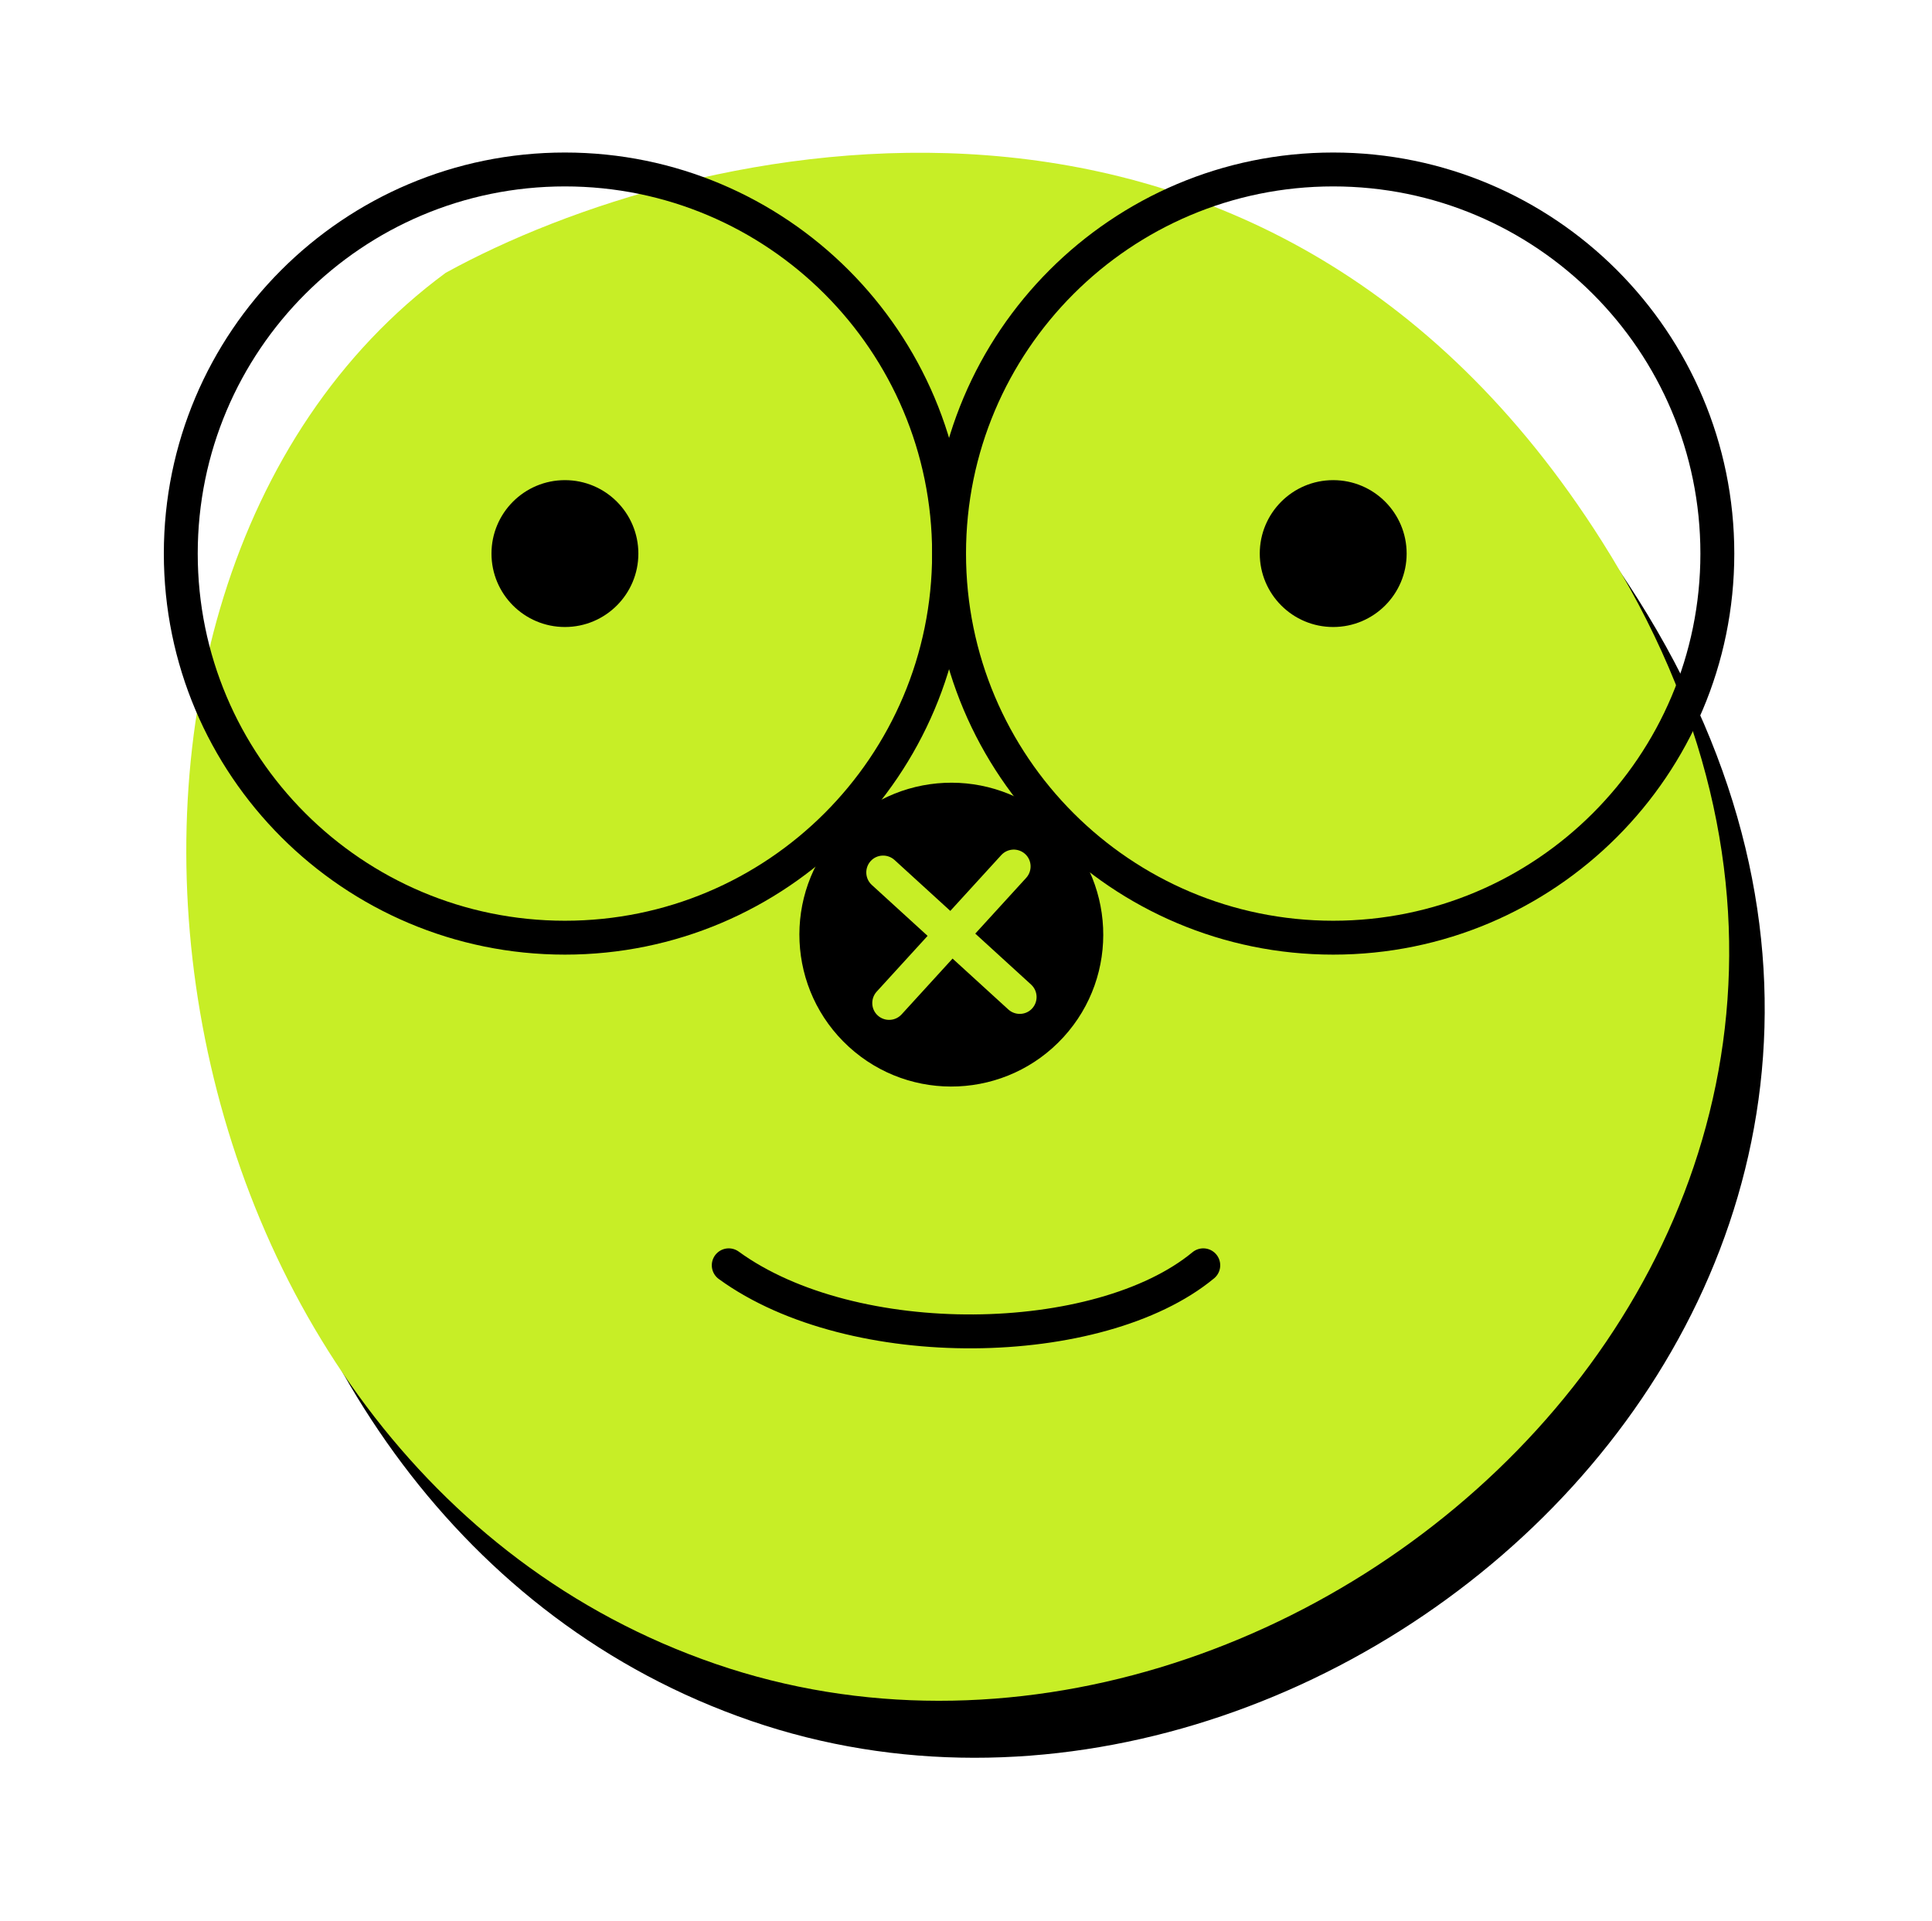
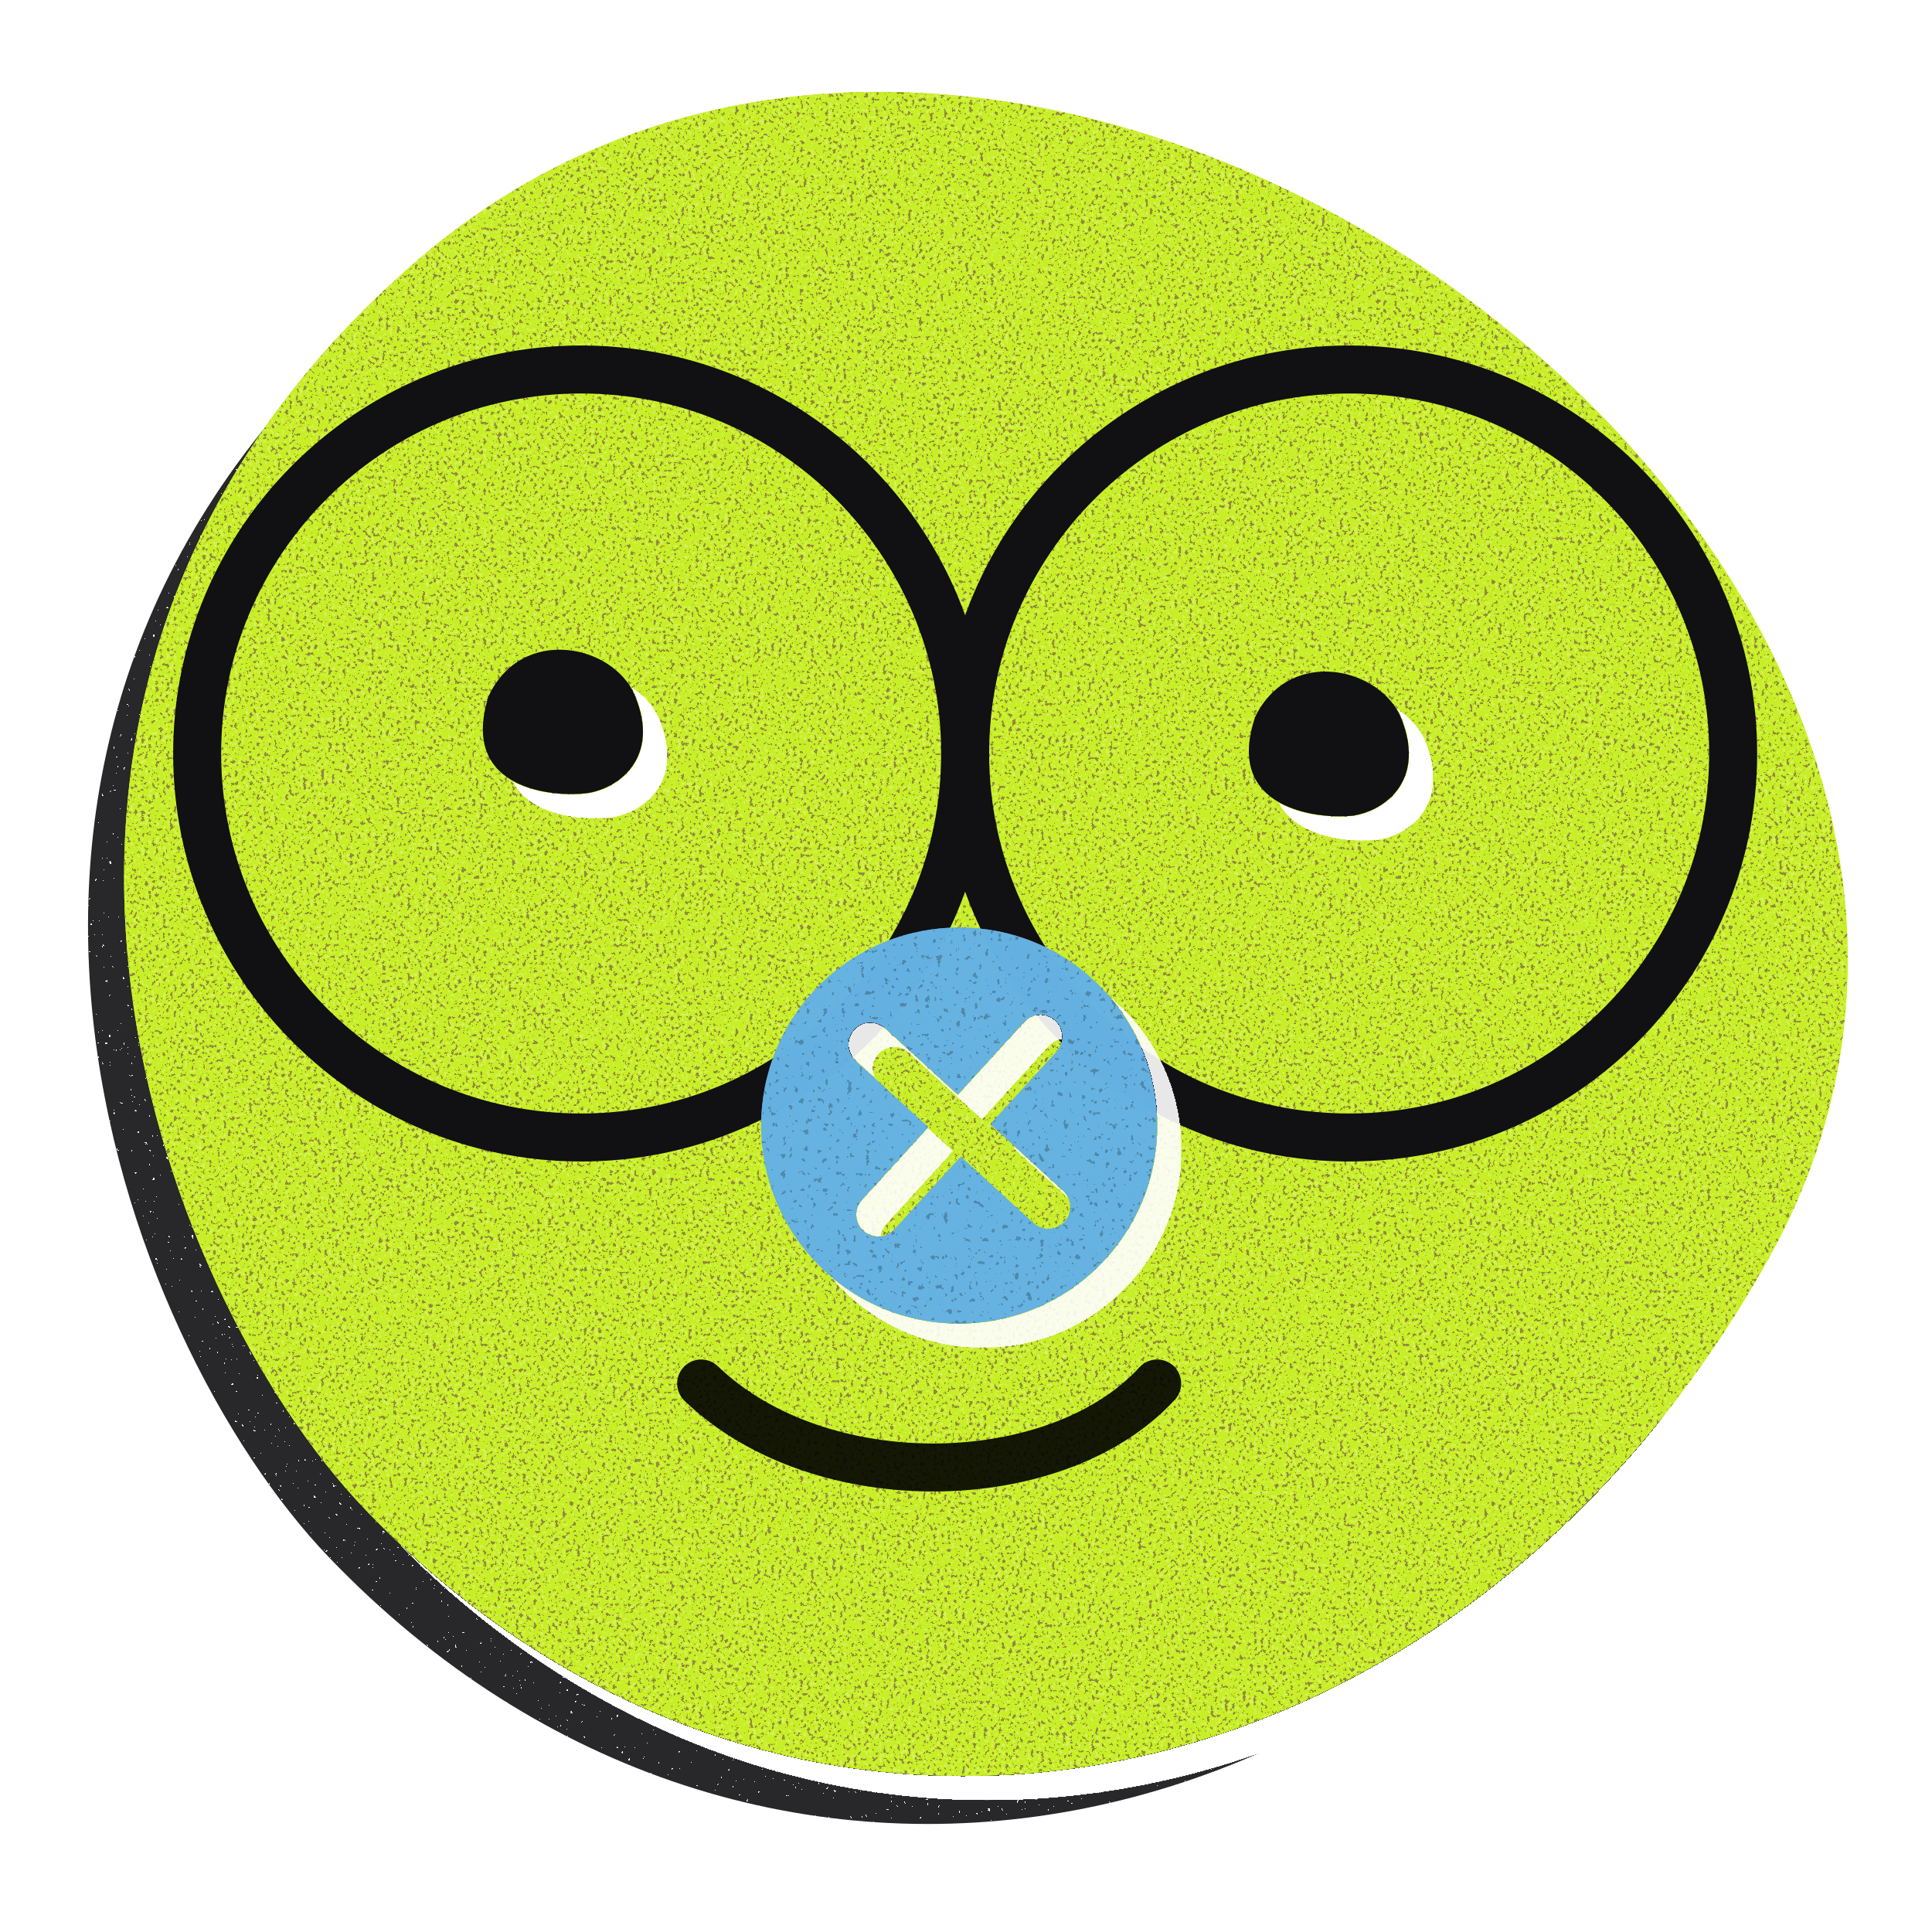
- <svg xmlns="http://www.w3.org/2000/svg" width="171" height="170" viewBox="0 0 171 170" fill="none">
-   <path d="M144.937 52.974C114.847 5.423 64.166 17.31 42.587 29.198C4.401 57.364 14.868 134.588 66.482 152.331C118.095 170.074 182.55 112.412 144.937 52.974Z" fill="black" />
-   <path d="M141.793 47.929C111.703 0.379 61.022 12.266 39.442 24.153C1.256 52.32 11.724 129.544 63.337 147.287C114.951 165.029 179.406 107.367 141.793 47.929Z" fill="#C7EE26" />
-   <path d="M50.001 83.001C68.779 83.001 84.001 67.779 84.001 49.001C84.001 30.223 68.779 15.001 50.001 15.001C31.223 15.001 16.001 30.223 16.001 49.001C16.001 67.779 31.223 83.001 50.001 83.001Z" stroke="black" stroke-width="3" stroke-miterlimit="10" />
-   <path d="M118.001 83.001C136.779 83.001 152.001 67.779 152.001 49.001C152.001 30.223 136.779 15.001 118.001 15.001C99.223 15.001 84.001 30.223 84.001 49.001C84.001 67.779 99.223 83.001 118.001 83.001Z" stroke="black" stroke-width="3" stroke-miterlimit="10" />
-   <path d="M50.001 55.501C53.591 55.501 56.501 52.591 56.501 49.001C56.501 45.411 53.591 42.501 50.001 42.501C46.411 42.501 43.501 45.411 43.501 49.001C43.501 52.591 46.411 55.501 50.001 55.501Z" fill="black" />
-   <path d="M118.001 55.501C121.591 55.501 124.501 52.591 124.501 49.001C124.501 45.411 121.591 42.501 118.001 42.501C114.411 42.501 111.501 45.411 111.501 49.001C111.501 52.591 114.411 55.501 118.001 55.501Z" fill="black" />
-   <path d="M74.271 73.661C69.261 79.151 69.651 87.651 75.131 92.661C80.611 97.671 89.121 97.281 94.131 91.801C99.141 86.321 98.751 77.811 93.271 72.801C87.791 67.791 79.281 68.181 74.271 73.661ZM90.831 77.701L86.321 82.641L91.261 87.151C91.871 87.711 91.911 88.651 91.361 89.261C90.811 89.871 89.861 89.911 89.251 89.361L84.311 84.851L79.801 89.791C79.241 90.401 78.301 90.441 77.691 89.891C77.081 89.341 77.041 88.391 77.591 87.781L82.101 82.841L77.161 78.331C76.551 77.771 76.511 76.831 77.061 76.221C77.611 75.611 78.561 75.571 79.171 76.121L84.111 80.631L88.621 75.691C89.181 75.081 90.121 75.041 90.731 75.591C91.341 76.141 91.381 77.091 90.831 77.701Z" fill="black" />
-   <path d="M64.501 112.001C75.501 120.001 97.301 119.601 106.501 112.001" stroke="black" stroke-width="3" stroke-linecap="round" />
+ <svg xmlns="http://www.w3.org/2000/svg" width="161" height="161" viewBox="0 0 161 161" fill="none">
+   <g opacity="0.9" filter="url(#filter0_n_1758_3662)">
+     <path d="M31.765 25.709C-9.369 61.188 10.146 111.784 27.421 129.786C62.924 166.787 118.188 156.053 144.426 108.783C176.456 51.08 83.183 -18.641 31.765 25.709Z" fill="#111012" />
+   </g>
+   <g filter="url(#filter1_d_1758_3662)">
+     <path d="M34.771 21.707C-6.363 57.186 13.152 107.782 30.427 125.784C65.93 162.785 121.194 152.051 147.432 104.781C179.462 47.078 86.189 -22.643 34.771 21.707Z" fill="#C7EE26" />
+   </g>
+   <g filter="url(#filter2_n_1758_3662)">
+     <path d="M34.771 21.707C-6.363 57.186 13.152 107.782 30.427 125.784C65.93 162.785 121.194 152.051 147.432 104.781C179.462 47.078 86.189 -22.643 34.771 21.707Z" fill="#C7EE26" />
+   </g>
+   <path d="M48.43 94.791C66.103 94.791 80.43 80.464 80.43 62.791C80.43 45.118 66.103 30.791 48.43 30.791C30.757 30.791 16.43 45.118 16.43 62.791C16.43 80.464 30.757 94.791 48.43 94.791Z" stroke="#111012" stroke-width="4" stroke-miterlimit="10" />
+   <path d="M112.43 94.791C130.103 94.791 144.43 80.464 144.43 62.791C144.43 45.118 130.103 30.791 112.43 30.791C94.757 30.791 80.43 45.118 80.43 62.791C80.43 80.464 94.757 94.791 112.43 94.791Z" stroke="#111012" stroke-width="4" stroke-miterlimit="10" />
+   <g filter="url(#filter3_d_1758_3662)">
+     <path d="M116.812 59.953C115.158 55.663 107.57 53.803 104.624 59.678C101.881 67.559 110.058 68.245 112.566 67.989C115.073 67.733 118.88 65.317 116.812 59.953Z" fill="#111012" />
+   </g>
+   <g filter="url(#filter4_d_1758_3662)">
+     <path d="M52.903 57.948C51.125 53.707 43.486 52.067 40.711 58.025C38.198 65.982 46.391 66.431 48.89 66.102C51.389 65.774 55.125 63.249 52.903 57.948Z" fill="#111012" />
+   </g>
+   <g opacity="0.9" filter="url(#filter5_d_1758_3662)">
+     <path d="M67.746 82.662C61.599 89.398 62.077 99.828 68.801 105.975C75.525 112.122 85.966 111.644 92.114 104.92C98.261 98.196 97.782 87.754 91.058 81.607C84.335 75.46 73.893 75.939 67.746 82.662ZM88.064 87.619L82.531 93.681L88.592 99.214C89.341 99.901 89.39 101.055 88.715 101.803C88.04 102.552 86.874 102.601 86.126 101.926L80.065 96.392L74.531 102.453C73.844 103.202 72.691 103.251 71.942 102.576C71.194 101.901 71.144 100.736 71.819 99.987L77.353 93.926L71.292 88.392C70.543 87.705 70.494 86.552 71.169 85.803C71.844 85.055 73.01 85.006 73.758 85.681L79.819 91.214L85.353 85.153C86.04 84.405 87.193 84.356 87.942 85.03C88.69 85.705 88.739 86.871 88.064 87.619Z" fill="#65B1E2" />
+   </g>
+   <g opacity="0.9" filter="url(#filter6_n_1758_3662)">
+     <path d="M67.746 82.662C61.599 89.398 62.077 99.828 68.801 105.975C75.525 112.122 85.966 111.644 92.114 104.92C98.261 98.196 97.782 87.754 91.058 81.607C84.335 75.46 73.893 75.939 67.746 82.662ZM88.064 87.619L82.531 93.681L88.592 99.214C89.341 99.901 89.39 101.055 88.715 101.803C88.04 102.552 86.874 102.601 86.126 101.926L80.065 96.392L74.531 102.453C73.844 103.202 72.691 103.251 71.942 102.576C71.194 101.901 71.144 100.736 71.819 99.987L77.353 93.926L71.292 88.392C70.543 87.705 70.494 86.552 71.169 85.803C71.844 85.055 73.01 85.006 73.758 85.681L79.819 91.214L85.353 85.153C86.04 84.405 87.193 84.356 87.942 85.03C88.69 85.705 88.739 86.871 88.064 87.619Z" fill="#65B1E2" />
+   </g>
+   <path opacity="0.9" d="M58.43 115.291C68.382 124.862 88.106 124.384 96.43 115.291" stroke="black" stroke-width="4" stroke-linecap="round" />
+   <defs>
+     <filter id="filter0_n_1758_3662" x="7.336" y="11.658" width="143.634" height="140.34" filterUnits="userSpaceOnUse" color-interpolation-filters="sRGB">
+       <feFlood flood-opacity="0" result="BackgroundImageFix" />
+       <feBlend mode="normal" in="SourceGraphic" in2="BackgroundImageFix" result="shape" />
+       <feTurbulence type="fractalNoise" baseFrequency="3.333 3.333" stitchTiles="stitch" numOctaves="3" result="noise" seed="437" />
+       <feColorMatrix in="noise" type="luminanceToAlpha" result="alphaNoise" />
+       <feComponentTransfer in="alphaNoise" result="coloredNoise1">
+         <feFuncA type="discrete" tableValues="0 0 0 0 0 0 0 0 0 0 0 0 0 0 0 0 0 0 0 0 1 1 1 1 1 1 1 1 1 0 0 0 0 0 0 0 0 0 0 0 0 0 0 0 0 0 0 0 0 0 0 0 0 0 0 0 0 0 0 0 0 0 0 0 0 0 0 0 0 0 0 0 0 0 0 0 0 0 0 0 0 0 0 0 0 0 0 0 0 0 0 0 0 0 0 0 0 0 0 0 " />
+       </feComponentTransfer>
+       <feComposite operator="in" in2="shape" in="coloredNoise1" result="noise1Clipped" />
+       <feFlood flood-color="#F3F3F3" result="color1Flood" />
+       <feComposite operator="in" in2="noise1Clipped" in="color1Flood" result="color1" />
+       <feMerge result="effect1_noise_1758_3662">
+         <feMergeNode in="shape" />
+         <feMergeNode in="color1" />
+       </feMerge>
+     </filter>
+     <filter id="filter1_d_1758_3662" x="10.342" y="7.656" width="145.634" height="142.34" filterUnits="userSpaceOnUse" color-interpolation-filters="sRGB">
+       <feFlood flood-opacity="0" result="BackgroundImageFix" />
+       <feColorMatrix in="SourceAlpha" type="matrix" values="0 0 0 0 0 0 0 0 0 0 0 0 0 0 0 0 0 0 127 0" result="hardAlpha" />
+       <feOffset dx="2" dy="2" />
+       <feComposite in2="hardAlpha" operator="out" />
+       <feColorMatrix type="matrix" values="0 0 0 0 1 0 0 0 0 1 0 0 0 0 1 0 0 0 1 0" />
+       <feBlend mode="normal" in2="BackgroundImageFix" result="effect1_dropShadow_1758_3662" />
+       <feBlend mode="normal" in="SourceGraphic" in2="effect1_dropShadow_1758_3662" result="shape" />
+     </filter>
+     <filter id="filter2_n_1758_3662" x="10.342" y="7.656" width="143.634" height="140.34" filterUnits="userSpaceOnUse" color-interpolation-filters="sRGB">
+       <feFlood flood-opacity="0" result="BackgroundImageFix" />
+       <feBlend mode="normal" in="SourceGraphic" in2="BackgroundImageFix" result="shape" />
+       <feTurbulence type="fractalNoise" baseFrequency="3.333 3.333" stitchTiles="stitch" numOctaves="3" result="noise" seed="4583" />
+       <feColorMatrix in="noise" type="luminanceToAlpha" result="alphaNoise" />
+       <feComponentTransfer in="alphaNoise" result="coloredNoise1">
+         <feFuncA type="discrete" tableValues="0 0 0 0 0 0 0 0 0 0 0 1 1 1 1 1 1 1 1 1 1 1 1 1 1 1 1 1 1 1 1 1 1 1 1 1 1 1 1 0 0 0 0 0 0 0 0 0 0 0 0 0 0 0 0 0 0 0 0 0 0 0 0 0 0 0 0 0 0 0 0 0 0 0 0 0 0 0 0 0 0 0 0 0 0 0 0 0 0 0 0 0 0 0 0 0 0 0 0 0 " />
+       </feComponentTransfer>
+       <feComposite operator="in" in2="shape" in="coloredNoise1" result="noise1Clipped" />
+       <feComponentTransfer in="alphaNoise" result="coloredNoise2">
+         <feFuncA type="discrete" tableValues="0 0 0 0 0 0 0 0 0 0 0 0 0 0 0 0 0 0 0 0 0 0 0 0 0 0 0 0 0 0 0 0 0 0 0 0 0 0 0 0 0 0 0 0 0 0 0 0 0 0 0 0 0 0 0 0 0 0 0 0 0 1 1 1 1 1 1 1 1 1 1 1 1 1 1 1 1 1 1 1 1 1 1 1 1 1 1 1 1 0 0 0 0 0 0 0 0 0 0 0 " />
+       </feComponentTransfer>
+       <feComposite operator="in" in2="shape" in="coloredNoise2" result="noise2Clipped" />
+       <feFlood flood-color="rgba(121, 90, 73, 0.67)" result="color1Flood" />
+       <feComposite operator="in" in2="noise1Clipped" in="color1Flood" result="color1" />
+       <feFlood flood-color="rgba(255, 255, 255, 0.25)" result="color2Flood" />
+       <feComposite operator="in" in2="noise2Clipped" in="color2Flood" result="color2" />
+       <feMerge result="effect1_noise_1758_3662">
+         <feMergeNode in="shape" />
+         <feMergeNode in="color1" />
+         <feMergeNode in="color2" />
+       </feMerge>
+     </filter>
+     <filter id="filter3_d_1758_3662" x="104.068" y="55.962" width="15.337" height="14.068" filterUnits="userSpaceOnUse" color-interpolation-filters="sRGB">
+       <feFlood flood-opacity="0" result="BackgroundImageFix" />
+       <feColorMatrix in="SourceAlpha" type="matrix" values="0 0 0 0 0 0 0 0 0 0 0 0 0 0 0 0 0 0 127 0" result="hardAlpha" />
+       <feOffset dx="2" dy="2" />
+       <feComposite in2="hardAlpha" operator="out" />
+       <feColorMatrix type="matrix" values="0 0 0 0 1 0 0 0 0 1 0 0 0 0 1 0 0 0 1 0" />
+       <feBlend mode="normal" in2="BackgroundImageFix" result="effect1_dropShadow_1758_3662" />
+       <feBlend mode="normal" in="SourceGraphic" in2="effect1_dropShadow_1758_3662" result="shape" />
+     </filter>
+     <filter id="filter4_d_1758_3662" x="40.237" y="54.14" width="15.344" height="14.037" filterUnits="userSpaceOnUse" color-interpolation-filters="sRGB">
+       <feFlood flood-opacity="0" result="BackgroundImageFix" />
+       <feColorMatrix in="SourceAlpha" type="matrix" values="0 0 0 0 0 0 0 0 0 0 0 0 0 0 0 0 0 0 127 0" result="hardAlpha" />
+       <feOffset dx="2" dy="2" />
+       <feComposite in2="hardAlpha" operator="out" />
+       <feColorMatrix type="matrix" values="0 0 0 0 1 0 0 0 0 1 0 0 0 0 1 0 0 0 1 0" />
+       <feBlend mode="normal" in2="BackgroundImageFix" result="effect1_dropShadow_1758_3662" />
+       <feBlend mode="normal" in="SourceGraphic" in2="effect1_dropShadow_1758_3662" result="shape" />
+     </filter>
+     <filter id="filter5_d_1758_3662" x="63.43" y="77.291" width="35" height="35" filterUnits="userSpaceOnUse" color-interpolation-filters="sRGB">
+       <feFlood flood-opacity="0" result="BackgroundImageFix" />
+       <feColorMatrix in="SourceAlpha" type="matrix" values="0 0 0 0 0 0 0 0 0 0 0 0 0 0 0 0 0 0 127 0" result="hardAlpha" />
+       <feOffset dx="2" dy="2" />
+       <feComposite in2="hardAlpha" operator="out" />
+       <feColorMatrix type="matrix" values="0 0 0 0 1 0 0 0 0 1 0 0 0 0 1 0 0 0 1 0" />
+       <feBlend mode="normal" in2="BackgroundImageFix" result="effect1_dropShadow_1758_3662" />
+       <feBlend mode="normal" in="SourceGraphic" in2="effect1_dropShadow_1758_3662" result="shape" />
+     </filter>
+     <filter id="filter6_n_1758_3662" x="63.43" y="77.291" width="33" height="33" filterUnits="userSpaceOnUse" color-interpolation-filters="sRGB">
+       <feFlood flood-opacity="0" result="BackgroundImageFix" />
+       <feBlend mode="normal" in="SourceGraphic" in2="BackgroundImageFix" result="shape" />
+       <feTurbulence type="fractalNoise" baseFrequency="2 2" stitchTiles="stitch" numOctaves="3" result="noise" seed="6579" />
+       <feColorMatrix in="noise" type="luminanceToAlpha" result="alphaNoise" />
+       <feComponentTransfer in="alphaNoise" result="coloredNoise1">
+         <feFuncA type="discrete" tableValues="0 0 0 0 0 0 0 0 0 0 0 0 0 0 1 1 1 1 1 1 1 1 1 1 1 1 1 1 1 1 1 1 1 1 1 0 0 0 0 0 0 0 0 0 0 0 0 0 0 0 0 0 0 0 0 0 0 0 0 0 0 0 0 0 0 0 0 0 0 0 0 0 0 0 0 0 0 0 0 0 0 0 0 0 0 0 0 0 0 0 0 0 0 0 0 0 0 0 0 0 " />
+       </feComponentTransfer>
+       <feComposite operator="in" in2="shape" in="coloredNoise1" result="noise1Clipped" />
+       <feFlood flood-color="rgba(0, 0, 0, 0.25)" result="color1Flood" />
+       <feComposite operator="in" in2="noise1Clipped" in="color1Flood" result="color1" />
+       <feMerge result="effect1_noise_1758_3662">
+         <feMergeNode in="shape" />
+         <feMergeNode in="color1" />
+       </feMerge>
+     </filter>
+   </defs>
</svg>
